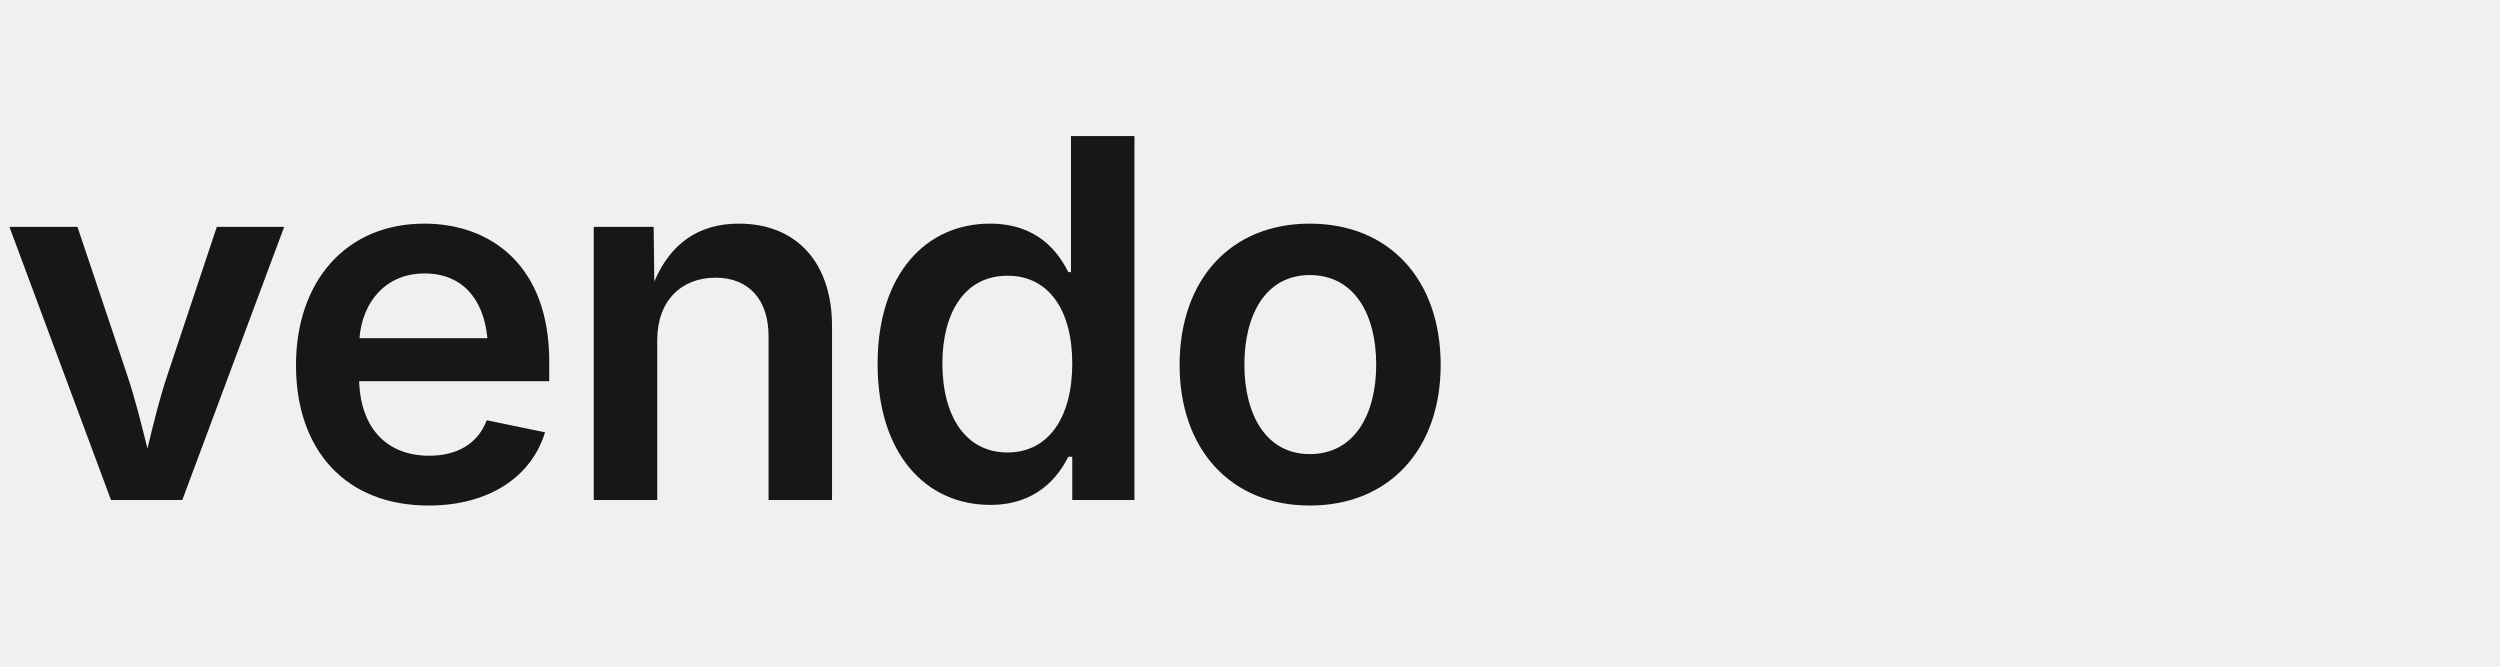
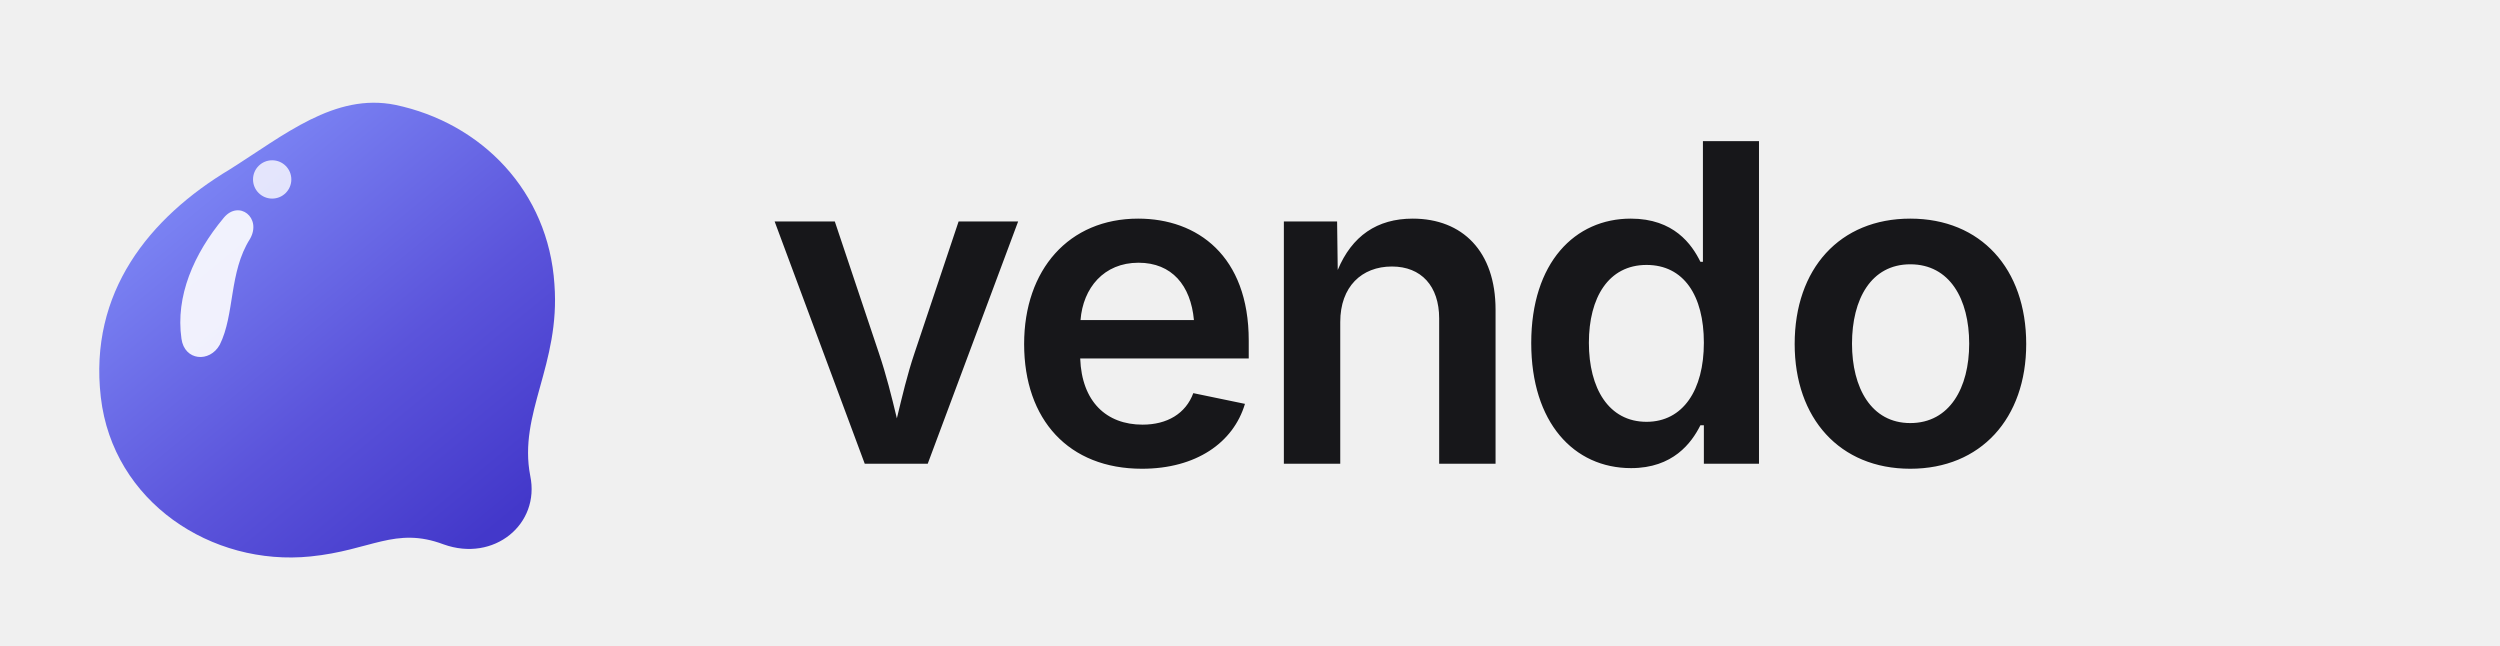
- <svg xmlns="http://www.w3.org/2000/svg" viewBox="0 0 120 32" width="120" height="32">
-   <text x="0" y="24" font-family="Inter, system-ui, sans-serif" font-size="24" font-weight="600" letter-spacing="-0.02em" fill="#17171A">vendo</text>
+ <svg xmlns="http://www.w3.org/2000/svg" viewBox="0 0 124 32" width="124" height="32" role="img" aria-label="Vendo">
+   <defs>
+     <linearGradient id="v-body" x1="0.15" y1="0.1" x2="0.85" y2="0.95">
+       <stop offset="0" stop-color="#818CF8" />
+       <stop offset="0.6" stop-color="#5B54DB" />
+       <stop offset="1" stop-color="#4338CA" />
+     </linearGradient>
+   </defs>
+   <path d="M19.6 5.2 C23.9 6.1 27.2 9.5 27.5 14.1 C27.8 18.1 25.7 20.5 26.3 23.6 C26.8 26 24.5 27.9 22 27 C19.6 26.1 18.4 27.3 15.4 27.6 C10.5 28.1 5.6 24.9 5 19.7 C4.4 14.5 7.4 10.8 11.4 8.4 C14.1 6.7 16.6 4.6 19.6 5.2 Z" fill="url(#v-body)" />
+   <path d="M11.1 10.8 C9.6 12.6 8.7 14.7 9 16.8 C9.15 17.9 10.4 18 10.9 17.1 C11.65 15.6 11.35 13.5 12.4 11.85 C13 10.8 11.85 9.9 11.1 10.8 Z" fill="#FFFFFF" opacity="0.9" />
+   <circle cx="13.5" cy="8.9" r="0.95" fill="#FFFFFF" opacity="0.8" />
+   <text x="38" y="23" font-family="Inter, system-ui, sans-serif" font-size="22" font-weight="600" letter-spacing="-0.03em" fill="#17171A">vendo</text>
</svg>
